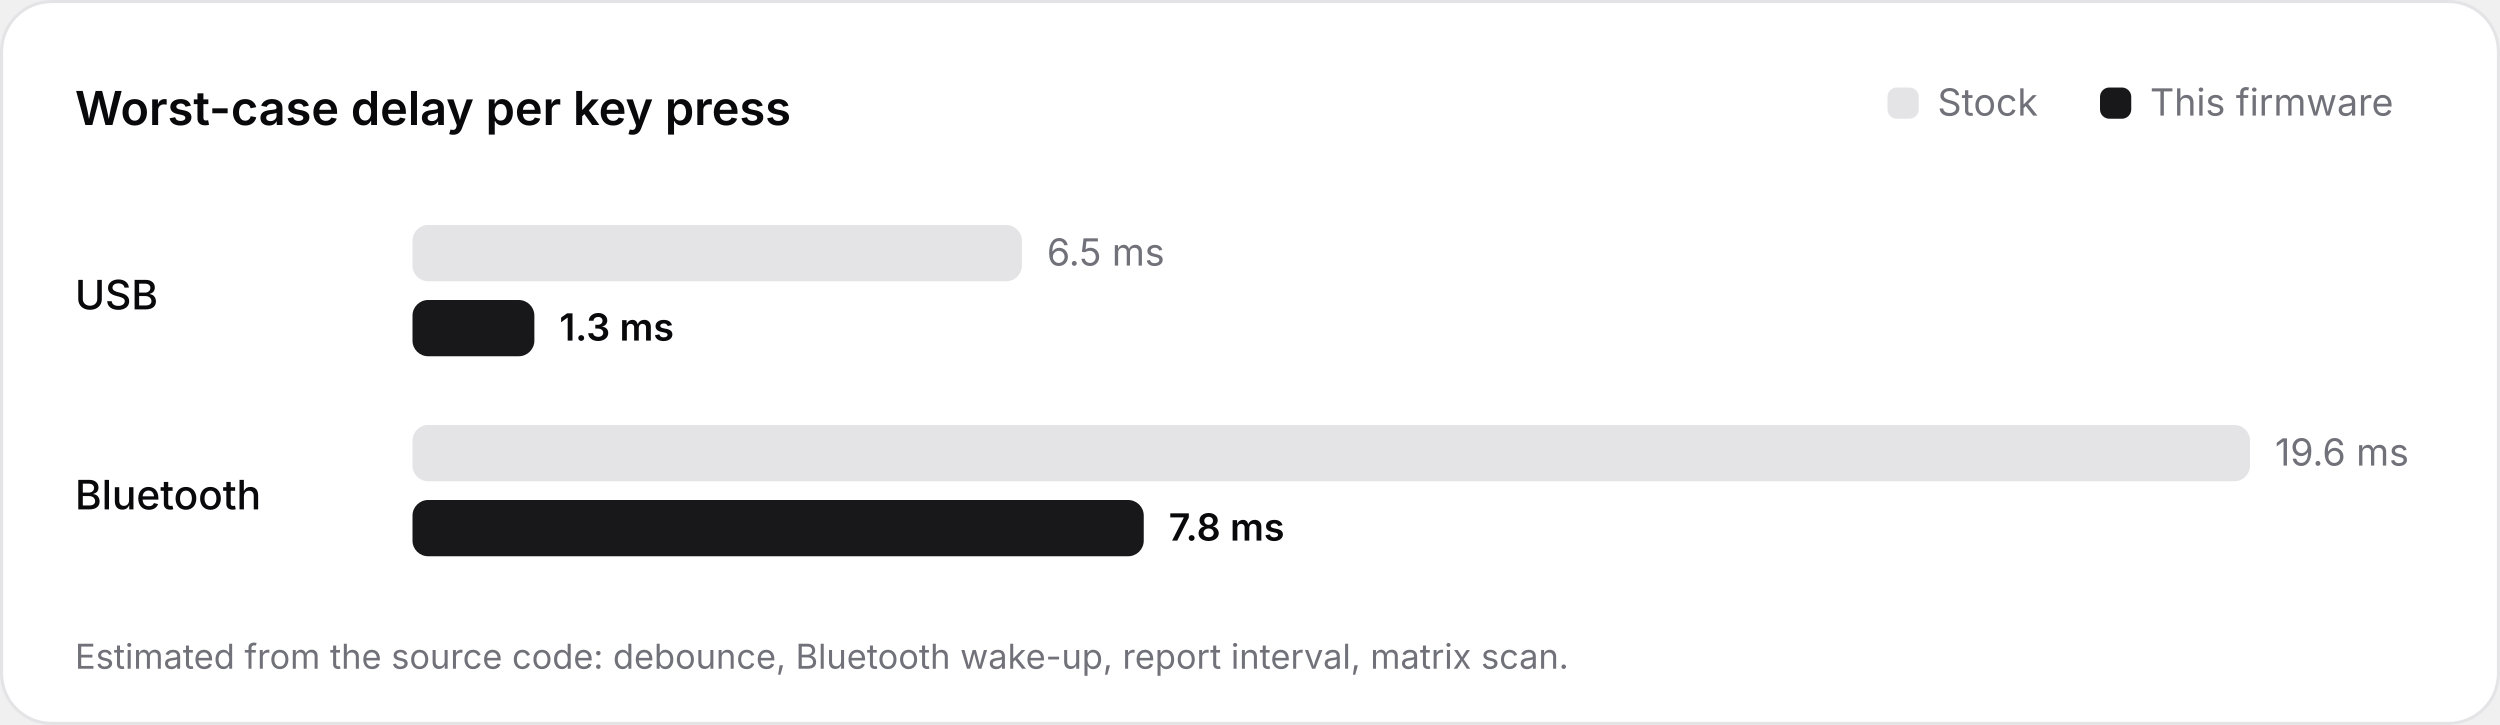
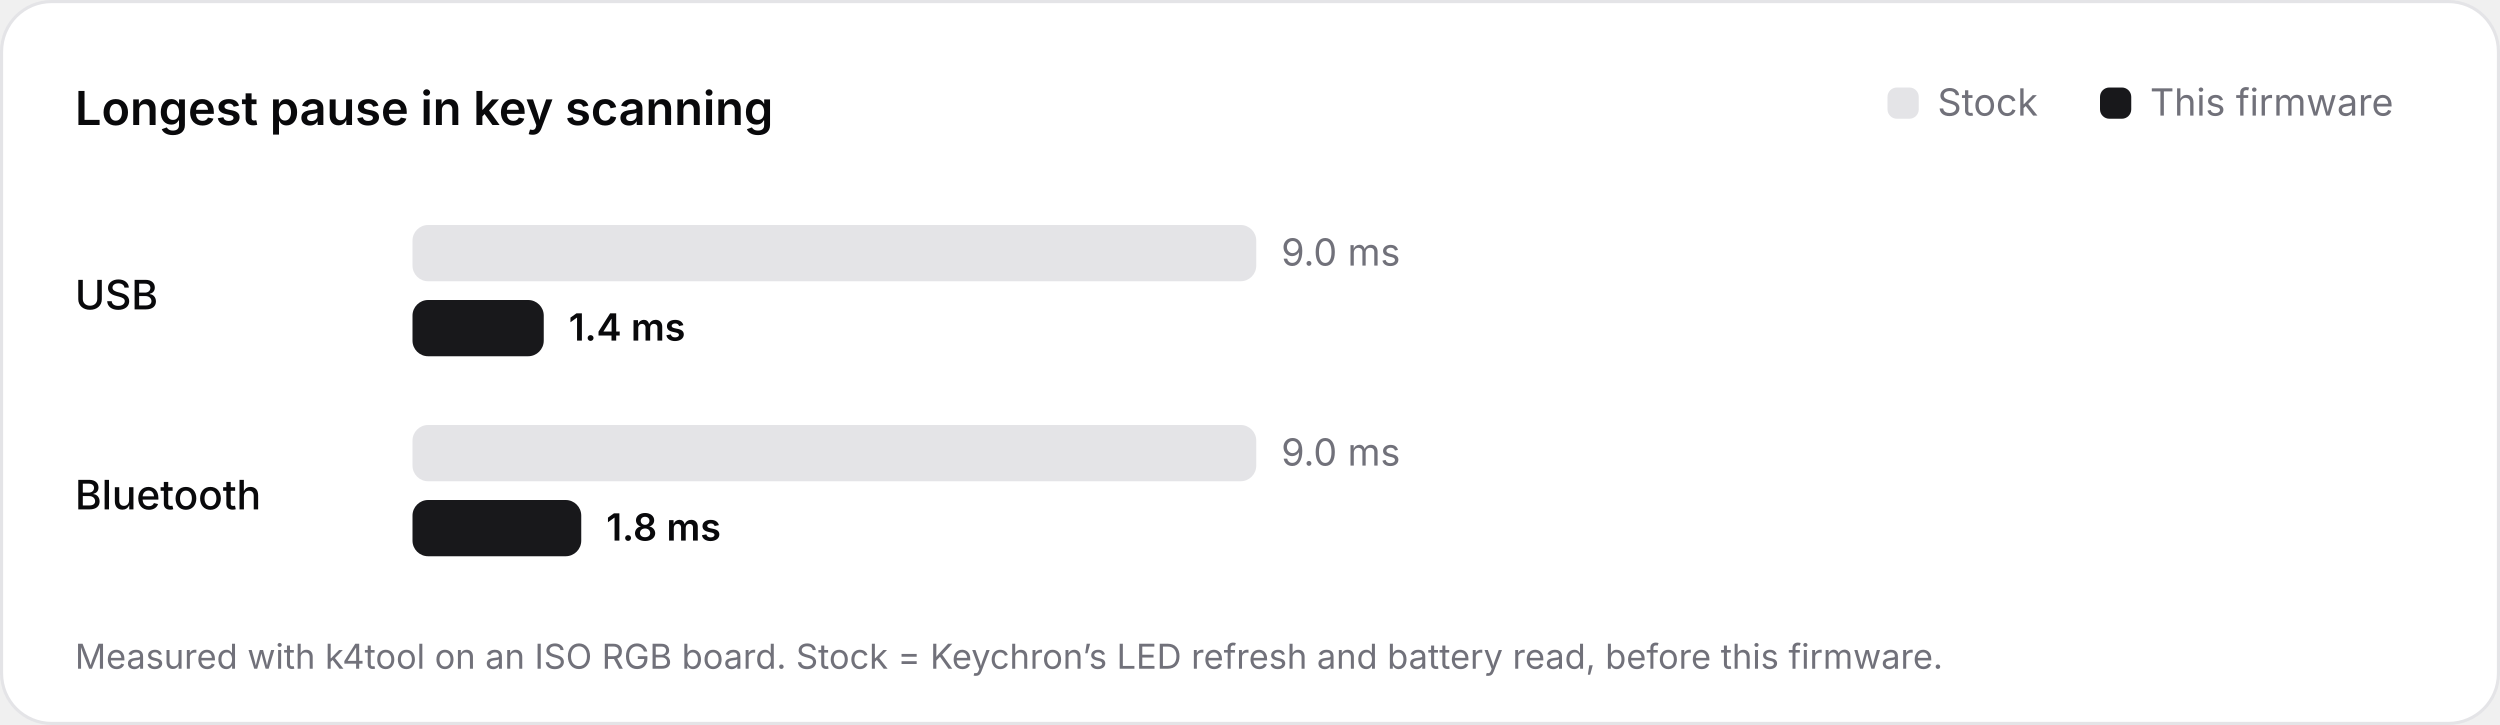
<svg xmlns="http://www.w3.org/2000/svg" width="800" height="232" viewBox="0 0 800 232" font-family="Inter, ui-sans-serif, system-ui, -apple-system, Segoe UI, sans-serif">
  <rect x=".5" y=".5" width="799" height="231" rx="16" fill="#ffffff" stroke="#e4e4e7" />
-   <text x="24" y="40" font-size="15" font-weight="600" fill="#09090b">Worst-case delay per key press</text>
+   <text x="24" y="40" font-size="15" font-weight="600" fill="#09090b">Longest pause in key scanning</text>
  <rect x="604" y="28" width="10" height="10" rx="3" fill="#e4e4e7" />
  <text x="620" y="37" font-size="12" fill="#71717a">Stock</text>
  <rect x="672" y="28" width="10" height="10" rx="3" fill="#18181b" />
  <text x="688" y="37" font-size="12" fill="#71717a">This firmware</text>
  <text x="24" y="99" font-size="13" font-weight="500" fill="#09090b">USB</text>
-   <rect x="132" y="72" width="195" height="18" rx="5" fill="#e4e4e7" />
-   <text x="335" y="85" font-size="12" fill="#71717a">6.5 ms</text>
-   <rect x="132" y="96" width="39" height="18" rx="5" fill="#18181b" />
-   <text x="179" y="109" font-size="12" font-weight="600" fill="#09090b">1.3 ms</text>
+   <rect x="132" y="72" width="270" height="18" rx="5" fill="#e4e4e7" />
+   <text x="410" y="85" font-size="12" fill="#71717a">9.0 ms</text>
+   <rect x="132" y="96" width="42" height="18" rx="5" fill="#18181b" />
+   <text x="182" y="109" font-size="12" font-weight="600" fill="#09090b">1.4 ms</text>
  <text x="24" y="163" font-size="13" font-weight="500" fill="#09090b">Bluetooth</text>
-   <rect x="132" y="136" width="588" height="18" rx="5" fill="#e4e4e7" />
-   <text x="728" y="149" font-size="12" fill="#71717a">19.6 ms</text>
-   <rect x="132" y="160" width="234" height="18" rx="5" fill="#18181b" />
-   <text x="374" y="173" font-size="12" font-weight="600" fill="#09090b">7.8 ms</text>
-   <text x="24" y="214" font-size="11" fill="#71717a">Estimated from the source code: debounce, Bluetooth wake-up, report interval, matrix scan.</text>
+   <rect x="132" y="136" width="270" height="18" rx="5" fill="#e4e4e7" />
+   <text x="410" y="149" font-size="12" fill="#71717a">9.0 ms</text>
+   <rect x="132" y="160" width="54" height="18" rx="5" fill="#18181b" />
+   <text x="194" y="173" font-size="12" font-weight="600" fill="#09090b">1.8 ms</text>
+   <text x="24" y="214" font-size="11" fill="#71717a">Measured with k4tool on an ISO RGB board. Stock = Keychron’s LED refresh and battery read, before this firmware.</text>
</svg>
